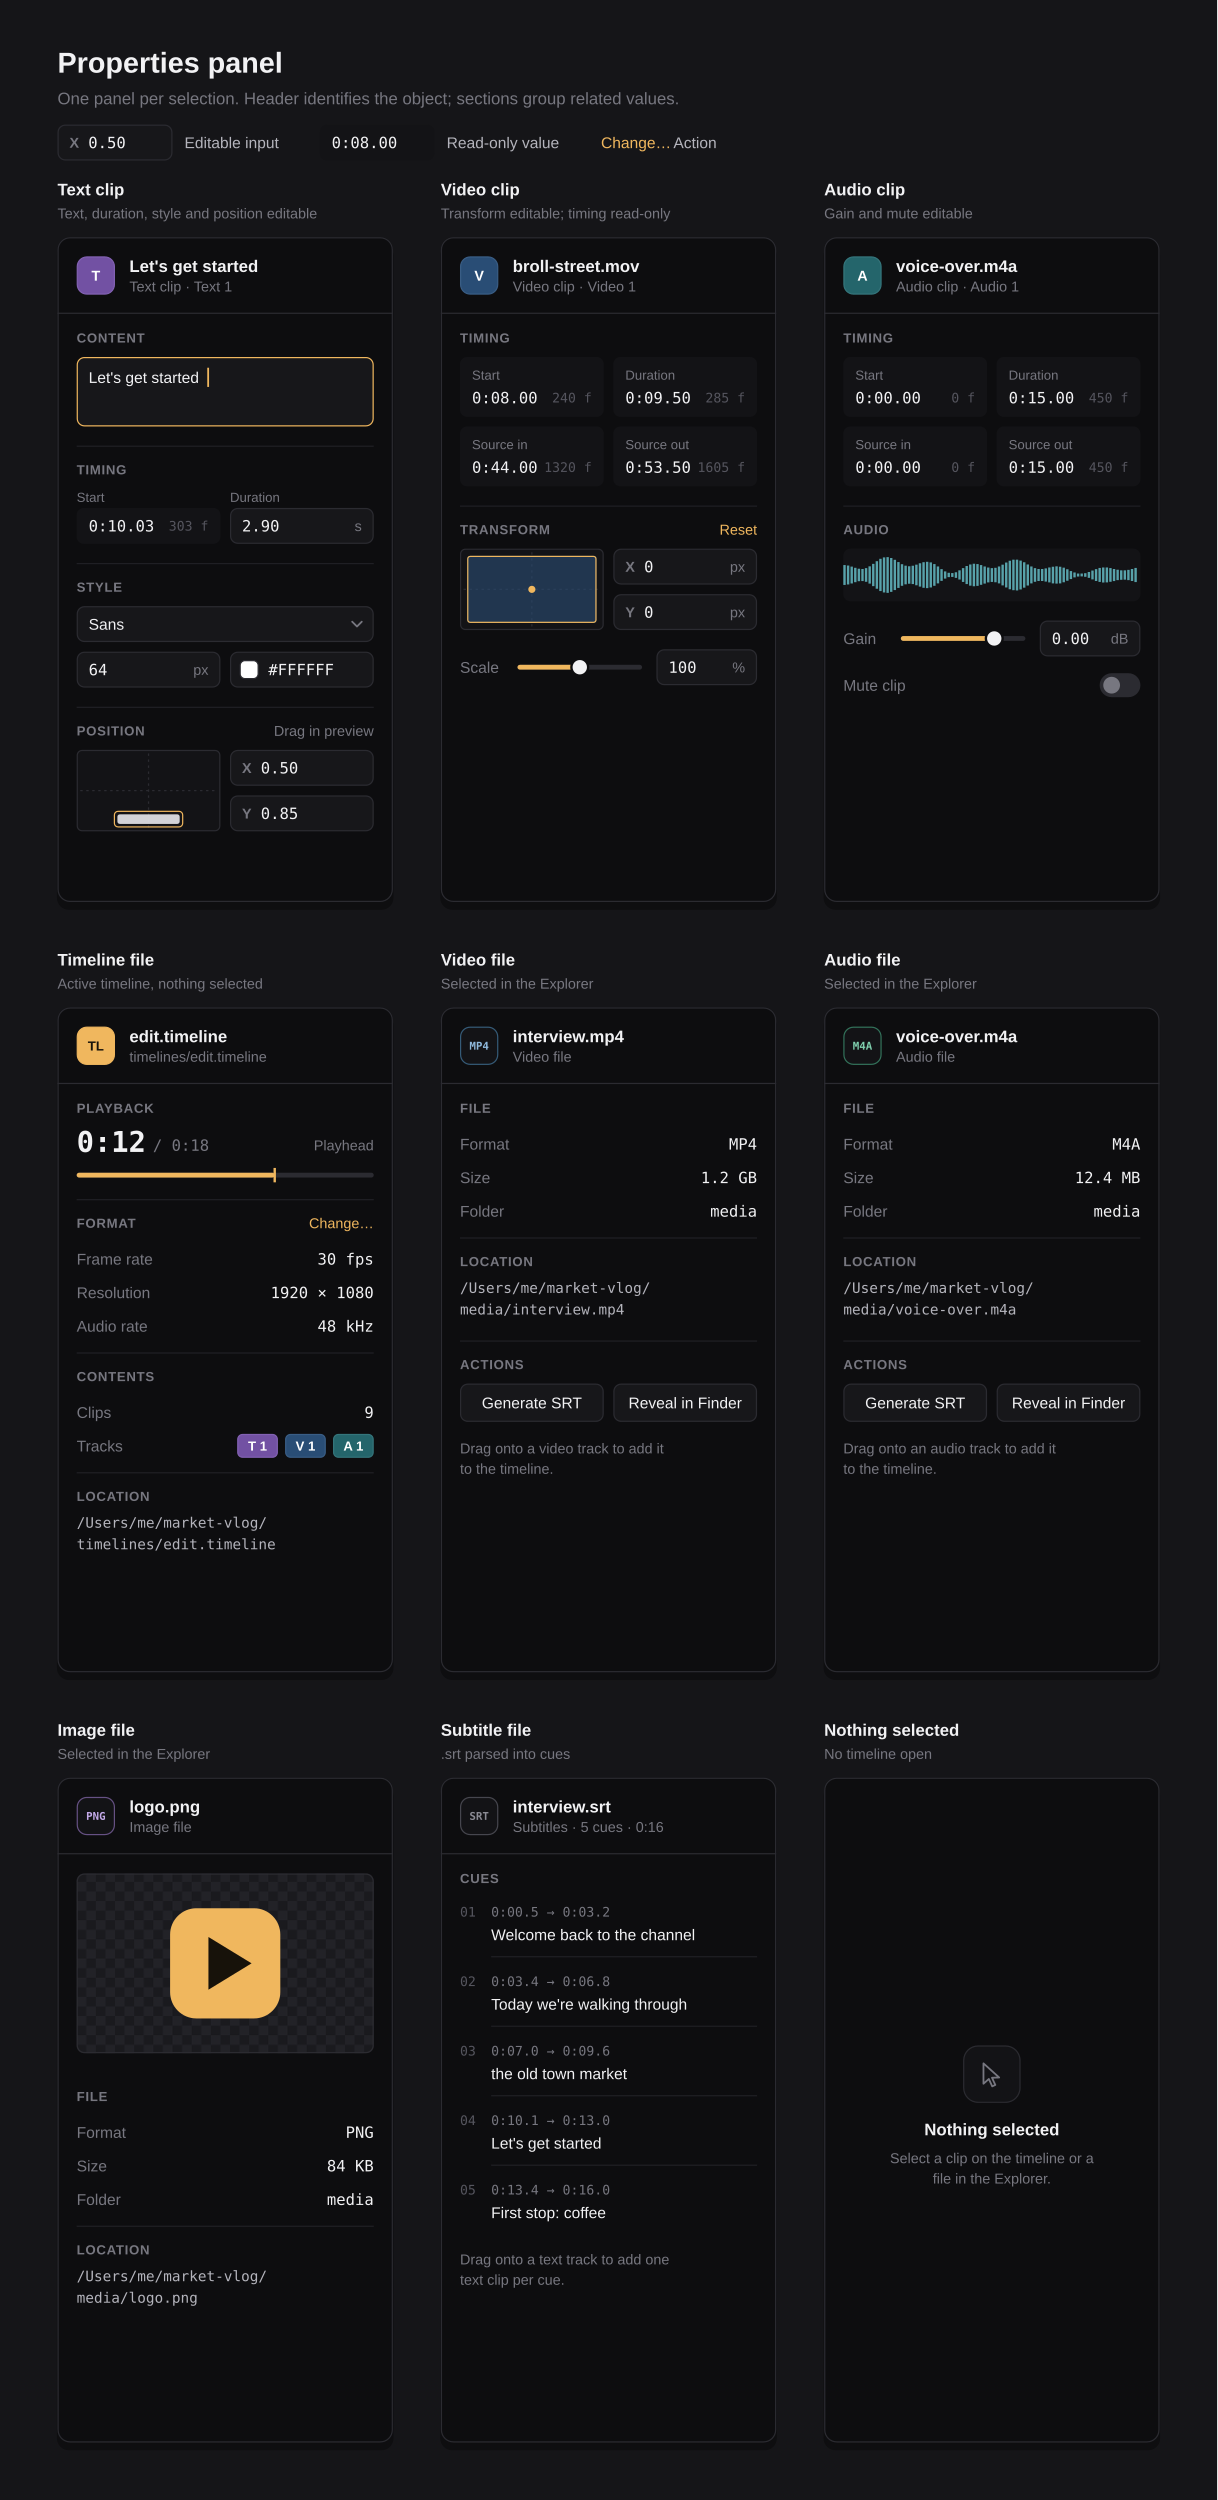
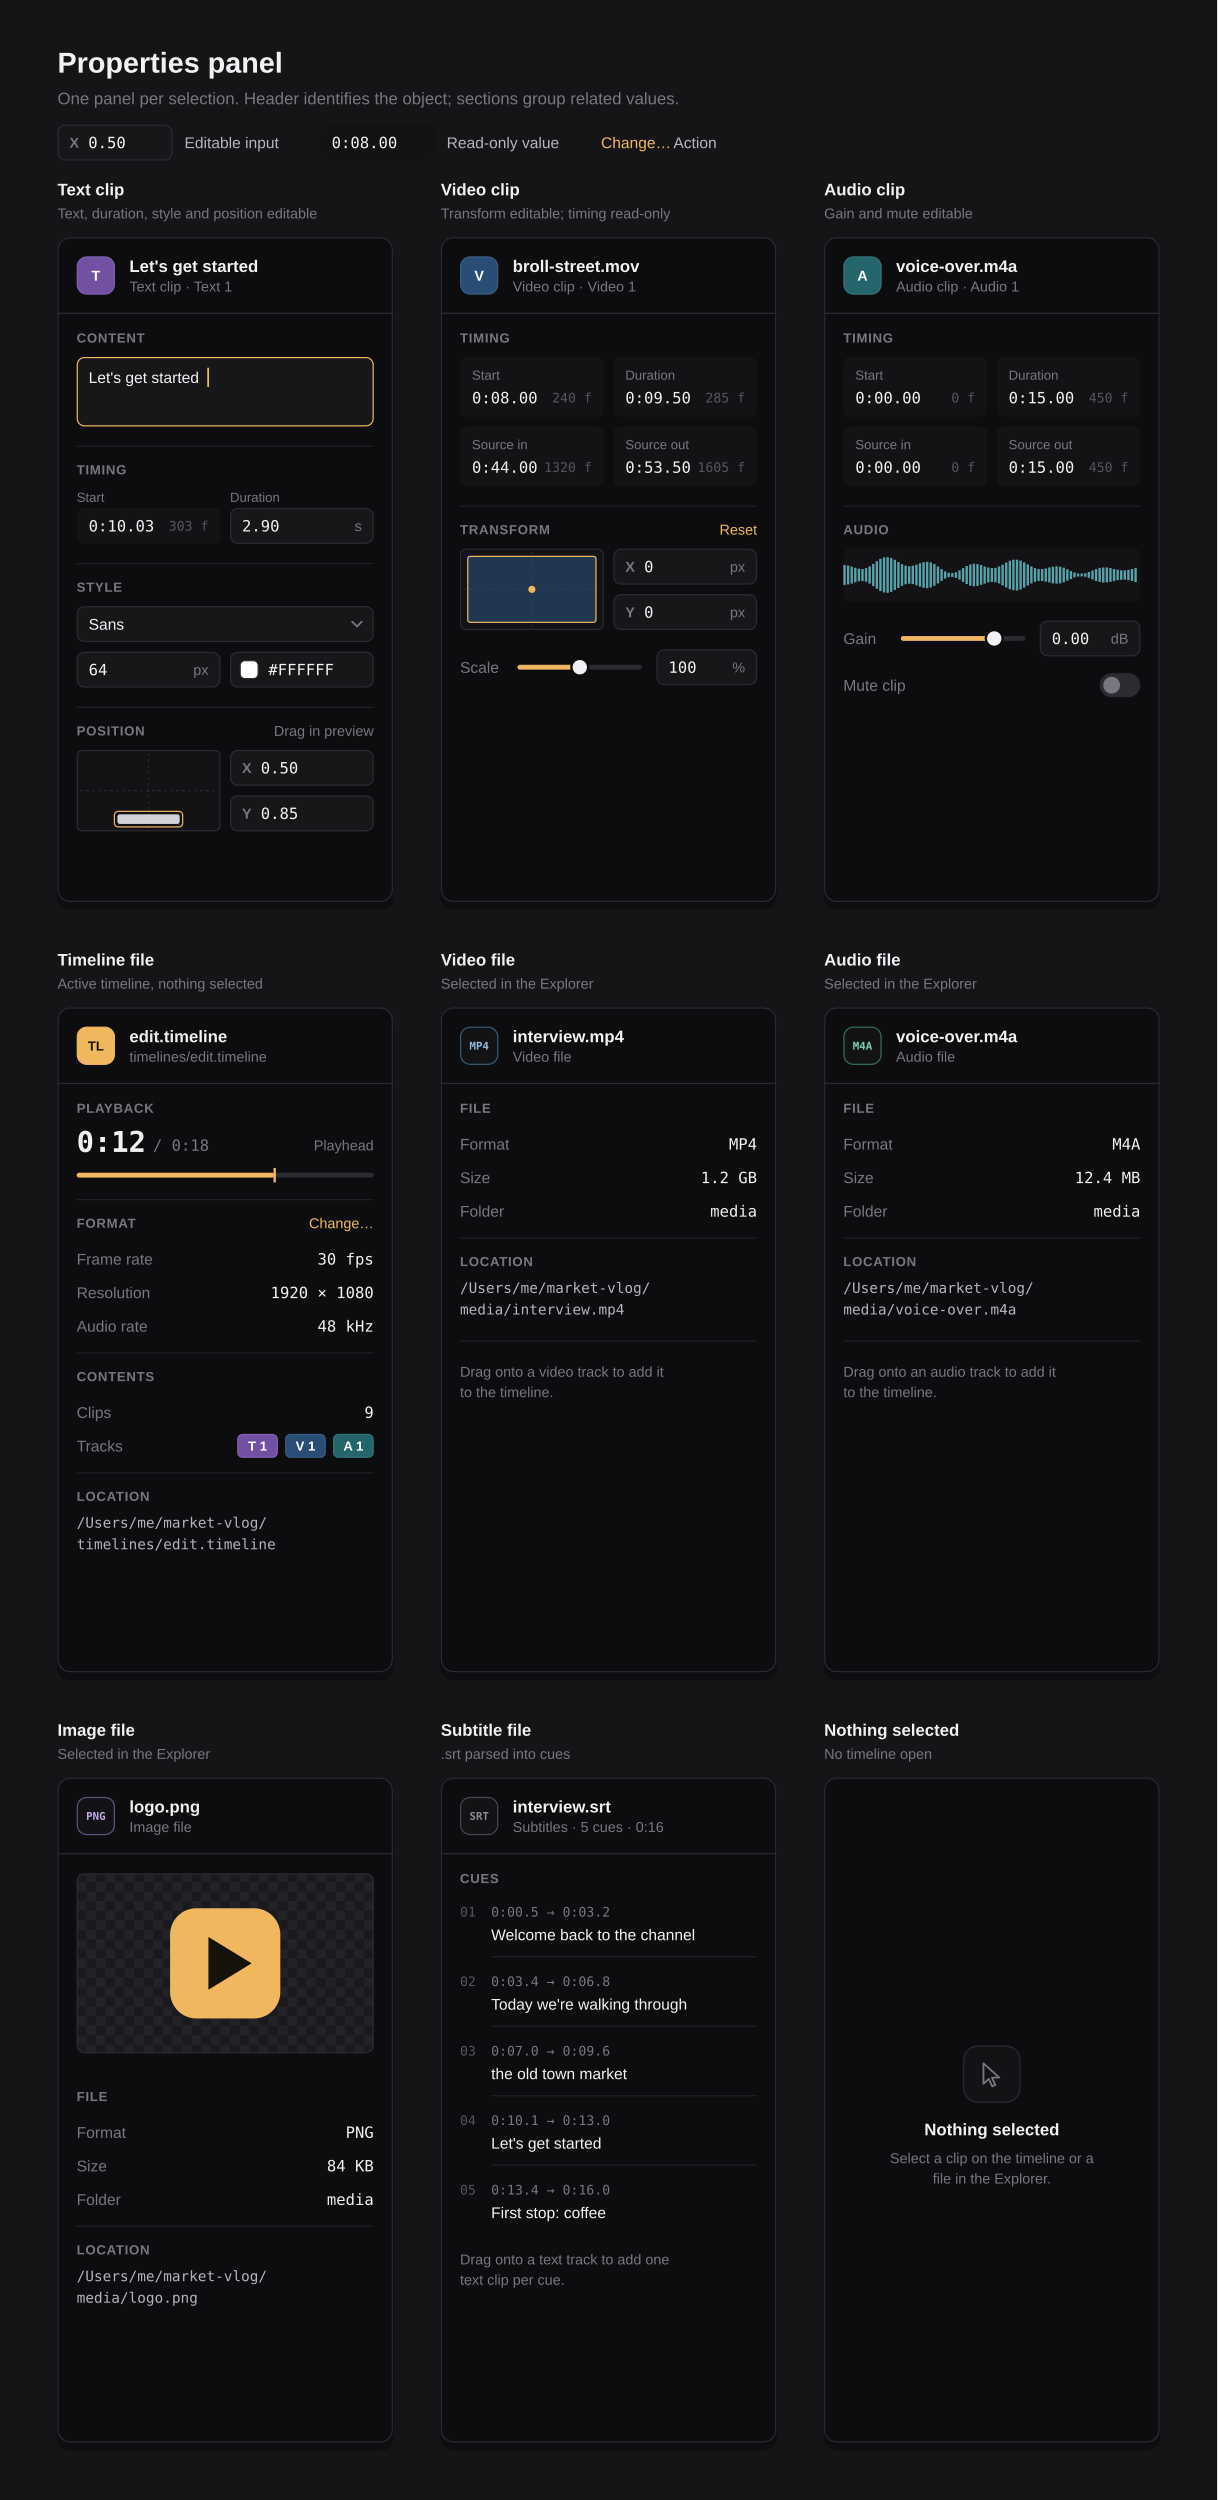
<svg xmlns="http://www.w3.org/2000/svg" width="1016" height="2087" viewBox="0 0 1016 2087">
  <style>.s{font-family:-apple-system,BlinkMacSystemFont,"SF Pro Text","Helvetica Neue",Arial,sans-serif}.m{font-family:"SF Mono",Menlo,Monaco,Consolas,monospace}</style>
  <defs>
    <pattern id="checker" width="16" height="16" patternUnits="userSpaceOnUse">
      <rect width="16" height="16" fill="#1a1a1e" />
      <rect width="8" height="8" fill="#222227" />
      <rect x="8" y="8" width="8" height="8" fill="#222227" />
    </pattern>
    <clipPath id="c1">
      <rect x="48" y="198" width="280" height="555" rx="10" />
    </clipPath>
    <clipPath id="c2">
      <rect x="48" y="198" width="280" height="555" rx="0" />
    </clipPath>
    <clipPath id="c3">
      <rect x="368" y="198" width="280" height="555" rx="10" />
    </clipPath>
    <clipPath id="c4">
      <rect x="368" y="198" width="280" height="555" rx="0" />
    </clipPath>
    <clipPath id="c5">
      <rect x="688" y="198" width="280" height="555" rx="10" />
    </clipPath>
    <clipPath id="c6">
      <rect x="688" y="198" width="280" height="555" rx="0" />
    </clipPath>
    <clipPath id="c7">
      <rect x="1008" y="198" width="280" height="555" rx="10" />
    </clipPath>
    <clipPath id="c8">
      <rect x="1008" y="198" width="280" height="555" rx="0" />
    </clipPath>
    <clipPath id="c9">
      <rect x="48" y="841" width="280" height="555" rx="10" />
    </clipPath>
    <clipPath id="c10">
      <rect x="48" y="841" width="280" height="555" rx="0" />
    </clipPath>
    <clipPath id="c11">
      <rect x="368" y="841" width="280" height="555" rx="10" />
    </clipPath>
    <clipPath id="c12">
      <rect x="368" y="841" width="280" height="555" rx="0" />
    </clipPath>
    <clipPath id="c13">
      <rect x="688" y="841" width="280" height="555" rx="10" />
    </clipPath>
    <clipPath id="c14">
      <rect x="688" y="841" width="280" height="555" rx="0" />
    </clipPath>
    <clipPath id="c15">
      <rect x="1008" y="841" width="280" height="555" rx="10" />
    </clipPath>
    <clipPath id="c16">
      <rect x="1008" y="841" width="280" height="555" rx="0" />
    </clipPath>
    <clipPath id="c17">
      <rect x="48" y="841" width="280" height="555" rx="10" />
    </clipPath>
    <clipPath id="c18">
      <rect x="48" y="841" width="280" height="555" rx="0" />
    </clipPath>
  </defs>
  <rect x="0" y="0" width="1016" height="2087" fill="#151518" />
  <text class="s" x="48" y="60.64" font-size="24" fill="#f2f2f4" font-weight="700">Properties panel</text>
  <text class="s" x="48" y="87.04" font-size="14" fill="#777780">One panel per selection. Header identifies the object; sections group related values.</text>
  <rect x="48.5" y="104.5" width="95" height="29" rx="6" fill="#17171a" stroke="#2b2b31" stroke-width="1" />
  <text class="s" x="58" y="123.32" font-size="12" fill="#777780" font-weight="600">X</text>
  <text class="m" x="73.68" y="123.68" font-size="13" fill="#f2f2f4">0.50</text>
  <text class="s" x="154" y="123.68" font-size="13" fill="#b4b4bc">Editable input</text>
  <rect x="266.86" y="104" width="96" height="30" rx="6" fill="#131316" />
  <text class="m" x="276.86" y="123.68" font-size="13" fill="#f2f2f4">0:08.00</text>
  <text class="s" x="372.86" y="123.68" font-size="13" fill="#b4b4bc">Read-only value</text>
  <text class="s" x="501.71" y="123.68" font-size="13" fill="#f0b75e">Change…</text>
  <text class="s" x="562.15" y="123.68" font-size="13" fill="#b4b4bc">Action</text>
  <g>
    <text class="s" x="48" y="163.04" font-size="14" fill="#f2f2f4" font-weight="600">Text clip</text>
    <text class="s" x="48" y="182.32" font-size="12" fill="#777780">Text, duration, style and position editable</text>
    <rect x="47.5" y="197.5" width="281" height="556" rx="10" fill="#000" opacity="0.35" transform="translate(0 6)" />
    <g clip-path="url(#c1)">
      <rect x="48" y="198" width="280" height="555" fill="#0d0d0f" />
      <g clip-path="url(#c2)">
        <rect x="64.5" y="214.5" width="31" height="31" rx="8" fill="#7251a3" stroke="#8261b3" stroke-width="1" />
        <text class="s" x="80" y="234.32" font-size="12" fill="#ffffff" font-weight="700" text-anchor="middle">T</text>
        <text class="s" x="108" y="227.04" font-size="14" fill="#f2f2f4" font-weight="600">Let's get started</text>
        <text class="s" x="108" y="243.32" font-size="12" fill="#777780">Text clip · Text 1</text>
        <rect x="48" y="261" width="280" height="1" fill="#2b2b31" />
        <text class="s" x="64" y="285.96" font-size="11" fill="#777780" font-weight="600" letter-spacing="0.6">CONTENT</text>
        <rect x="64.5" y="298.5" width="247" height="57" rx="6" fill="#17171a" stroke="#f0b75e" stroke-width="1" />
        <text class="s" x="74" y="319.68" font-size="13" fill="#f2f2f4">Let's get started</text>
        <rect x="173.02" y="307" width="1.5" height="16" fill="#f0b75e" />
        <rect x="64" y="372" width="248" height="1" fill="#1f1f24" />
        <text class="s" x="64" y="395.96" font-size="11" fill="#777780" font-weight="600" letter-spacing="0.6">TIMING</text>
        <text class="s" x="64" y="418.96" font-size="11" fill="#777780">Start</text>
        <text class="s" x="192" y="418.96" font-size="11" fill="#777780">Duration</text>
        <rect x="64" y="424" width="120" height="30" rx="6" fill="#131316" />
        <text class="m" x="74" y="443.68" font-size="13" fill="#f2f2f4">0:10.03</text>
        <text class="m" x="174" y="442.96" font-size="11" fill="#55555e" text-anchor="end">303 f</text>
        <rect x="192.5" y="424.5" width="119" height="29" rx="6" fill="#17171a" stroke="#2b2b31" stroke-width="1" />
        <text class="m" x="202" y="443.68" font-size="13" fill="#f2f2f4">2.90</text>
        <text class="s" x="302" y="443.32" font-size="12" fill="#777780" text-anchor="end">s</text>
        <rect x="64" y="470" width="248" height="1" fill="#1f1f24" />
        <text class="s" x="64" y="493.96" font-size="11" fill="#777780" font-weight="600" letter-spacing="0.6">STYLE</text>
        <rect x="64.5" y="506.5" width="247" height="29" rx="6" fill="#17171a" stroke="#2b2b31" stroke-width="1" />
        <text class="s" x="74" y="525.68" font-size="13" fill="#f2f2f4">Sans</text>
        <path d="M294 519.0 l4 4 l4 -4" fill="none" stroke="#777780" stroke-width="1.5" stroke-linecap="round" stroke-linejoin="round" />
        <rect x="64.5" y="544.5" width="119" height="29" rx="6" fill="#17171a" stroke="#2b2b31" stroke-width="1" />
        <text class="m" x="74" y="563.68" font-size="13" fill="#f2f2f4">64</text>
        <text class="s" x="174" y="563.32" font-size="12" fill="#777780" text-anchor="end">px</text>
        <rect x="192.5" y="544.5" width="119" height="29" rx="6" fill="#17171a" stroke="#2b2b31" stroke-width="1" />
        <rect x="200.5" y="551.5" width="15" height="15" rx="4" fill="#ffffff" stroke="#2b2b31" stroke-width="1" />
        <text class="m" x="224" y="563.68" font-size="13" fill="#f2f2f4">#FFFFFF</text>
        <rect x="64" y="590" width="248" height="1" fill="#1f1f24" />
        <text class="s" x="64" y="613.96" font-size="11" fill="#777780" font-weight="600" letter-spacing="0.6">POSITION</text>
        <text class="s" x="312" y="614.32" font-size="12" fill="#777780" text-anchor="end">Drag in preview</text>
        <rect x="64.5" y="626.5" width="119" height="67" rx="4" fill="#131316" stroke="#2b2b31" stroke-width="1" />
        <path d="M124.0 629 V691 M67 660.0 H181" stroke="#2b2b31" stroke-width="1" stroke-dasharray="2 3" />
        <rect x="98" y="679.8" width="52" height="8" rx="2" fill="#e8e8ec" opacity="0.9" />
        <rect x="95.5" y="677.3" width="57" height="13" rx="3" fill="none" stroke="#f0b75e" stroke-width="1" />
        <rect x="192.5" y="626.5" width="119" height="29" rx="6" fill="#17171a" stroke="#2b2b31" stroke-width="1" />
        <text class="s" x="202" y="645.32" font-size="12" fill="#777780" font-weight="600">X</text>
        <text class="m" x="217.68" y="645.68" font-size="13" fill="#f2f2f4">0.50</text>
        <rect x="192.5" y="664.5" width="119" height="29" rx="6" fill="#17171a" stroke="#2b2b31" stroke-width="1" />
        <text class="s" x="202" y="683.32" font-size="12" fill="#777780" font-weight="600">Y</text>
        <text class="m" x="217.68" y="683.68" font-size="13" fill="#f2f2f4">0.85</text>
      </g>
    </g>
    <rect x="48.5" y="198.5" width="279" height="554" rx="10" fill="none" stroke="#2b2b31" stroke-width="1" />
  </g>
  <g>
    <text class="s" x="368" y="163.04" font-size="14" fill="#f2f2f4" font-weight="600">Video clip</text>
    <text class="s" x="368" y="182.32" font-size="12" fill="#777780">Transform editable; timing read-only</text>
    <rect x="367.5" y="197.5" width="281" height="556" rx="10" fill="#000" opacity="0.35" transform="translate(0 6)" />
    <g clip-path="url(#c3)">
      <rect x="368" y="198" width="280" height="555" fill="#0d0d0f" />
      <g clip-path="url(#c4)">
        <rect x="384.5" y="214.5" width="31" height="31" rx="8" fill="#294d75" stroke="#395d85" stroke-width="1" />
        <text class="s" x="400" y="234.32" font-size="12" fill="#ffffff" font-weight="700" text-anchor="middle">V</text>
        <text class="s" x="428" y="227.04" font-size="14" fill="#f2f2f4" font-weight="600">broll-street.mov</text>
        <text class="s" x="428" y="243.32" font-size="12" fill="#777780">Video clip · Video 1</text>
        <rect x="368" y="261" width="280" height="1" fill="#2b2b31" />
        <text class="s" x="384" y="285.96" font-size="11" fill="#777780" font-weight="600" letter-spacing="0.6">TIMING</text>
        <rect x="384" y="298" width="120" height="50" rx="6" fill="#131316" />
        <text class="s" x="394" y="316.96" font-size="11" fill="#777780">Start</text>
        <text class="m" x="394" y="336.68" font-size="13" fill="#f2f2f4">0:08.00</text>
        <text class="m" x="494" y="335.96" font-size="11" fill="#55555e" text-anchor="end">240 f</text>
        <rect x="512" y="298" width="120" height="50" rx="6" fill="#131316" />
        <text class="s" x="522" y="316.96" font-size="11" fill="#777780">Duration</text>
        <text class="m" x="522" y="336.68" font-size="13" fill="#f2f2f4">0:09.50</text>
        <text class="m" x="622" y="335.96" font-size="11" fill="#55555e" text-anchor="end">285 f</text>
        <rect x="384" y="356" width="120" height="50" rx="6" fill="#131316" />
        <text class="s" x="394" y="374.96" font-size="11" fill="#777780">Source in</text>
        <text class="m" x="394" y="394.68" font-size="13" fill="#f2f2f4">0:44.00</text>
        <text class="m" x="494" y="393.96" font-size="11" fill="#55555e" text-anchor="end">1320 f</text>
        <rect x="512" y="356" width="120" height="50" rx="6" fill="#131316" />
        <text class="s" x="522" y="374.96" font-size="11" fill="#777780">Source out</text>
        <text class="m" x="522" y="394.68" font-size="13" fill="#f2f2f4">0:53.50</text>
        <text class="m" x="622" y="393.96" font-size="11" fill="#55555e" text-anchor="end">1605 f</text>
        <rect x="384" y="422" width="248" height="1" fill="#1f1f24" />
        <text class="s" x="384" y="445.96" font-size="11" fill="#777780" font-weight="600" letter-spacing="0.6">TRANSFORM</text>
        <text class="s" x="632" y="446.32" font-size="12" fill="#f0b75e" text-anchor="end">Reset</text>
        <rect x="384.5" y="458.5" width="119" height="67" rx="4" fill="#131316" stroke="#2b2b31" stroke-width="1" />
        <path d="M444.0 461 V523 M387 492.0 H501" stroke="#2b2b31" stroke-width="1" stroke-dasharray="2 3" />
        <rect x="390" y="464" width="108" height="56" rx="2" fill="#294d75" opacity="0.6" />
        <rect x="390.5" y="464.5" width="107" height="55" rx="2" fill="none" stroke="#f0b75e" stroke-width="1" />
        <circle cx="444.0" cy="492.0" r="3" fill="#f0b75e" />
        <rect x="512.5" y="458.5" width="119" height="29" rx="6" fill="#17171a" stroke="#2b2b31" stroke-width="1" />
        <text class="s" x="522" y="477.32" font-size="12" fill="#777780" font-weight="600">X</text>
        <text class="m" x="537.68" y="477.68" font-size="13" fill="#f2f2f4">0</text>
        <text class="s" x="622" y="477.32" font-size="12" fill="#777780" text-anchor="end">px</text>
        <rect x="512.5" y="496.5" width="119" height="29" rx="6" fill="#17171a" stroke="#2b2b31" stroke-width="1" />
        <text class="s" x="522" y="515.32" font-size="12" fill="#777780" font-weight="600">Y</text>
        <text class="m" x="537.68" y="515.68" font-size="13" fill="#f2f2f4">0</text>
        <text class="s" x="622" y="515.32" font-size="12" fill="#777780" text-anchor="end">px</text>
        <text class="s" x="384" y="561.68" font-size="13" fill="#777780">Scale</text>
        <rect x="432" y="555" width="104" height="4" rx="2" fill="#2b2b31" />
        <rect x="483.5" y="552" width="1" height="10" fill="#55555e" />
        <rect x="432" y="555" width="52" height="4" rx="2" fill="#f0b75e" />
        <circle cx="484" cy="557" r="7" fill="#f2f2f4" stroke="#0d0d0f" stroke-width="2" />
        <rect x="548.5" y="542.5" width="83" height="29" rx="6" fill="#17171a" stroke="#2b2b31" stroke-width="1" />
        <text class="m" x="558" y="561.68" font-size="13" fill="#f2f2f4">100</text>
        <text class="s" x="622" y="561.32" font-size="12" fill="#777780" text-anchor="end">%</text>
      </g>
    </g>
    <rect x="368.5" y="198.5" width="279" height="554" rx="10" fill="none" stroke="#2b2b31" stroke-width="1" />
  </g>
  <g>
    <text class="s" x="688" y="163.04" font-size="14" fill="#f2f2f4" font-weight="600">Audio clip</text>
    <text class="s" x="688" y="182.32" font-size="12" fill="#777780">Gain and mute editable</text>
    <rect x="687.5" y="197.5" width="281" height="556" rx="10" fill="#000" opacity="0.35" transform="translate(0 6)" />
    <g clip-path="url(#c5)">
      <rect x="688" y="198" width="280" height="555" fill="#0d0d0f" />
      <g clip-path="url(#c6)">
        <rect x="704.5" y="214.5" width="31" height="31" rx="8" fill="#24656b" stroke="#34757b" stroke-width="1" />
        <text class="s" x="720" y="234.32" font-size="12" fill="#ffffff" font-weight="700" text-anchor="middle">A</text>
        <text class="s" x="748" y="227.04" font-size="14" fill="#f2f2f4" font-weight="600">voice-over.m4a</text>
        <text class="s" x="748" y="243.32" font-size="12" fill="#777780">Audio clip · Audio 1</text>
        <rect x="688" y="261" width="280" height="1" fill="#2b2b31" />
        <text class="s" x="704" y="285.96" font-size="11" fill="#777780" font-weight="600" letter-spacing="0.6">TIMING</text>
        <rect x="704" y="298" width="120" height="50" rx="6" fill="#131316" />
        <text class="s" x="714" y="316.96" font-size="11" fill="#777780">Start</text>
        <text class="m" x="714" y="336.68" font-size="13" fill="#f2f2f4">0:00.00</text>
        <text class="m" x="814" y="335.96" font-size="11" fill="#55555e" text-anchor="end">0 f</text>
        <rect x="832" y="298" width="120" height="50" rx="6" fill="#131316" />
        <text class="s" x="842" y="316.96" font-size="11" fill="#777780">Duration</text>
        <text class="m" x="842" y="336.68" font-size="13" fill="#f2f2f4">0:15.00</text>
        <text class="m" x="942" y="335.96" font-size="11" fill="#55555e" text-anchor="end">450 f</text>
        <rect x="704" y="356" width="120" height="50" rx="6" fill="#131316" />
        <text class="s" x="714" y="374.96" font-size="11" fill="#777780">Source in</text>
        <text class="m" x="714" y="394.68" font-size="13" fill="#f2f2f4">0:00.00</text>
        <text class="m" x="814" y="393.96" font-size="11" fill="#55555e" text-anchor="end">0 f</text>
        <rect x="832" y="356" width="120" height="50" rx="6" fill="#131316" />
        <text class="s" x="842" y="374.96" font-size="11" fill="#777780">Source out</text>
        <text class="m" x="842" y="394.68" font-size="13" fill="#f2f2f4">0:15.00</text>
        <text class="m" x="942" y="393.96" font-size="11" fill="#55555e" text-anchor="end">450 f</text>
        <rect x="704" y="422" width="248" height="1" fill="#1f1f24" />
        <text class="s" x="704" y="445.96" font-size="11" fill="#777780" font-weight="600" letter-spacing="0.6">AUDIO</text>
        <rect x="704" y="458" width="248" height="44" rx="6" fill="#131316" />
        <path d="M704.0 471.7v16.6h2v-16.6zM707.0 472.1v15.8h2v-15.8zM710.0 473.0v14.1h2v-14.1zM713.0 474.0v12.0h2v-12.0zM716.0 474.8v10.4h2v-10.4zM719.0 475.0v10.1h2v-10.1zM722.0 474.3v11.4h2v-11.4zM725.0 472.8v14.4h2v-14.4zM728.0 470.7v18.6h2v-18.6zM731.0 468.5v23.0h2v-23.0zM734.0 466.5v26.9h2v-26.9zM737.0 465.3v29.3h2v-29.3zM740.0 465.1v29.8h2v-29.8zM743.0 465.8v28.3h2v-28.3zM746.0 467.3v25.3h2v-25.3zM749.0 469.2v21.6h2v-21.6zM752.0 471.0v18.0h2v-18.0zM755.0 472.2v15.6h2v-15.6zM758.0 472.7v14.6h2v-14.6zM761.0 472.3v15.3h2v-15.3zM764.0 471.4v17.2h2v-17.2zM767.0 470.2v19.5h2v-19.5zM770.0 469.3v21.4h2v-21.4zM773.0 469.0v22.0h2v-22.0zM776.0 469.5v20.9h2v-20.9zM779.0 470.9v18.1h2v-18.1zM782.0 472.9v14.1h2v-14.1zM785.0 475.1v9.8h2v-9.8zM788.0 477.0v6.0h2v-6.0zM791.0 478.2v3.6h2v-3.6zM794.0 478.4v3.2h2v-3.2zM797.0 477.7v4.7h2v-4.7zM800.0 476.1v7.7h2v-7.7zM803.0 474.3v11.5h2v-11.5zM806.0 472.5v15.1h2v-15.1zM809.0 471.2v17.7h2v-17.7zM812.0 470.6v18.8h2v-18.8zM815.0 470.9v18.2h2v-18.2zM818.0 471.7v16.5h2v-16.5zM821.0 472.9v14.3h2v-14.3zM824.0 473.8v12.4h2v-12.4zM827.0 474.3v11.5h2v-11.5zM830.0 474.0v12.1h2v-12.1zM833.0 472.9v14.1h2v-14.1zM836.0 471.4v17.3h2v-17.3zM839.0 469.6v20.8h2v-20.8zM842.0 468.1v23.8h2v-23.8zM845.0 467.2v25.5h2v-25.5zM848.0 467.2v25.7h2v-25.7zM851.0 468.0v24.1h2v-24.1zM854.0 469.4v21.2h2v-21.2zM857.0 471.2v17.6h2v-17.6zM860.0 472.9v14.1h2v-14.1zM863.0 474.3v11.4h2v-11.4zM866.0 475.0v10.0h2v-10.0zM869.0 475.0v10.0h2v-10.0zM872.0 474.5v11.0h2v-11.0zM875.0 473.7v12.5h2v-12.5zM878.0 473.1v13.9h2v-13.9zM881.0 472.8v14.4h2v-14.4zM884.0 473.1v13.9h2v-13.9zM887.0 473.9v12.2h2v-12.2zM890.0 475.2v9.6h2v-9.6zM893.0 476.7v6.7h2v-6.7zM896.0 477.9v4.1h2v-4.1zM899.0 478.8v2.5h2v-2.5zM902.0 478.8v2.4h2v-2.4zM905.0 478.5v3.0h2v-3.0zM908.0 477.5v4.9h2v-4.9zM911.0 476.3v7.4h2v-7.4zM914.0 475.1v9.9h2v-9.9zM917.0 474.1v11.7h2v-11.7zM920.0 473.7v12.6h2v-12.6zM923.0 473.7v12.5h2v-12.5zM926.0 474.2v11.5h2v-11.5zM929.0 475.0v10.1h2v-10.1zM932.0 475.6v8.7h2v-8.7zM935.0 476.1v7.9h2v-7.9zM938.0 476.1v7.8h2v-7.8zM941.0 475.7v8.6h2v-8.6zM944.0 475.0v10.0h2v-10.0zM947.0 474.1v11.8h2v-11.8z" fill="#69c5cf" fill-opacity="0.8" />
        <text class="s" x="704" y="537.68" font-size="13" fill="#777780">Gain</text>
        <rect x="752" y="531" width="104" height="4" rx="2" fill="#2b2b31" />
        <rect x="829.5" y="528" width="1" height="10" fill="#55555e" />
        <rect x="752" y="531" width="78" height="4" rx="2" fill="#f0b75e" />
        <circle cx="830" cy="533" r="7" fill="#f2f2f4" stroke="#0d0d0f" stroke-width="2" />
        <rect x="868.5" y="518.5" width="83" height="29" rx="6" fill="#17171a" stroke="#2b2b31" stroke-width="1" />
        <text class="m" x="878" y="537.68" font-size="13" fill="#f2f2f4">0.00</text>
        <text class="s" x="942" y="537.32" font-size="12" fill="#777780" text-anchor="end">dB</text>
        <text class="s" x="704" y="576.68" font-size="13" fill="#777780">Mute clip</text>
        <rect x="918" y="562" width="34" height="20" rx="10" fill="#2b2b31" />
        <circle cx="928" cy="572" r="7" fill="#777780" />
      </g>
    </g>
    <rect x="688.5" y="198.5" width="279" height="554" rx="10" fill="none" stroke="#2b2b31" stroke-width="1" />
  </g>
  <g transform="translate(-960 643)">
    <text class="s" x="1008" y="163.04" font-size="14" fill="#f2f2f4" font-weight="600">Timeline file</text>
    <text class="s" x="1008" y="182.32" font-size="12" fill="#777780">Active timeline, nothing selected</text>
    <rect x="1007.5" y="197.5" width="281" height="556" rx="10" fill="#000" opacity="0.35" transform="translate(0 6)" />
    <g clip-path="url(#c7)">
      <rect x="1008" y="198" width="280" height="555" fill="#0d0d0f" />
      <g clip-path="url(#c8)">
        <rect x="1024.5" y="214.5" width="31" height="31" rx="8" fill="#f0b75e" stroke="#f0b75e" stroke-width="1" />
        <text class="s" x="1040" y="233.96" font-size="11" fill="#17120a" font-weight="700" text-anchor="middle">TL</text>
        <text class="s" x="1068" y="227.04" font-size="14" fill="#f2f2f4" font-weight="600">edit.timeline</text>
        <text class="s" x="1068" y="243.32" font-size="12" fill="#777780">timelines/edit.timeline</text>
        <rect x="1008" y="261" width="280" height="1" fill="#2b2b31" />
        <text class="s" x="1024" y="285.96" font-size="11" fill="#777780" font-weight="600" letter-spacing="0.6">PLAYBACK</text>
        <text class="m" x="1024" y="318.64" font-size="24" fill="#f2f2f4" font-weight="600">0:12</text>
        <text class="m" x="1087.6" y="317.68" font-size="13" fill="#777780">/ 0:18</text>
        <text class="s" x="1272" y="317.32" font-size="12" fill="#777780" text-anchor="end">Playhead</text>
        <rect x="1024" y="336" width="248" height="4" rx="2" fill="#2b2b31" />
        <rect x="1024" y="336" width="165.333" height="4" rx="2" fill="#f0b75e" />
        <rect x="1188.33" y="332" width="2" height="12" fill="#f0b75e" />
        <rect x="1024" y="358" width="248" height="1" fill="#1f1f24" />
        <text class="s" x="1024" y="381.96" font-size="11" fill="#777780" font-weight="600" letter-spacing="0.6">FORMAT</text>
        <text class="s" x="1272" y="382.32" font-size="12" fill="#f0b75e" text-anchor="end">Change…</text>
        <text class="s" x="1024" y="412.68" font-size="13" fill="#777780">Frame rate</text>
        <text class="m" x="1272" y="412.68" font-size="13" fill="#f2f2f4" text-anchor="end">30 fps</text>
        <text class="s" x="1024" y="440.68" font-size="13" fill="#777780">Resolution</text>
        <text class="m" x="1272" y="440.68" font-size="13" fill="#f2f2f4" text-anchor="end">1920 × 1080</text>
        <text class="s" x="1024" y="468.68" font-size="13" fill="#777780">Audio rate</text>
        <text class="m" x="1272" y="468.68" font-size="13" fill="#f2f2f4" text-anchor="end">48 kHz</text>
        <rect x="1024" y="486" width="248" height="1" fill="#1f1f24" />
        <text class="s" x="1024" y="509.96" font-size="11" fill="#777780" font-weight="600" letter-spacing="0.6">CONTENTS</text>
        <text class="s" x="1024" y="540.68" font-size="13" fill="#777780">Clips</text>
        <text class="m" x="1272" y="540.68" font-size="13" fill="#f2f2f4" text-anchor="end">9</text>
        <text class="s" x="1024" y="568.68" font-size="13" fill="#777780">Tracks</text>
        <rect x="1238.5" y="554.5" width="33" height="19" rx="4" fill="#24656b" stroke="#34757b" stroke-width="1" />
        <text class="s" x="1255" y="567.96" font-size="11" fill="#ffffff" font-weight="600" text-anchor="middle">A 1</text>
        <rect x="1198.5" y="554.5" width="33" height="19" rx="4" fill="#294d75" stroke="#395d85" stroke-width="1" />
        <text class="s" x="1215" y="567.96" font-size="11" fill="#ffffff" font-weight="600" text-anchor="middle">V 1</text>
        <rect x="1158.5" y="554.5" width="33" height="19" rx="4" fill="#7251a3" stroke="#8261b3" stroke-width="1" />
        <text class="s" x="1175" y="567.96" font-size="11" fill="#ffffff" font-weight="600" text-anchor="middle">T 1</text>
        <rect x="1024" y="586" width="248" height="1" fill="#1f1f24" />
        <text class="s" x="1024" y="609.96" font-size="11" fill="#777780" font-weight="600" letter-spacing="0.6">LOCATION</text>
        <text class="m" x="1024" y="632.32" font-size="12" fill="#b4b4bc">/Users/me/market-vlog/</text>
        <text class="m" x="1024" y="650.32" font-size="12" fill="#b4b4bc">timelines/edit.timeline</text>
      </g>
    </g>
    <rect x="1008.5" y="198.5" width="279" height="554" rx="10" fill="none" stroke="#2b2b31" stroke-width="1" />
  </g>
  <g transform="translate(320 0)">
    <text class="s" x="48" y="806.04" font-size="14" fill="#f2f2f4" font-weight="600">Video file</text>
    <text class="s" x="48" y="825.32" font-size="12" fill="#777780">Selected in the Explorer</text>
    <rect x="47.5" y="840.5" width="281" height="556" rx="10" fill="#000" opacity="0.35" transform="translate(0 6)" />
    <g clip-path="url(#c9)">
      <rect x="48" y="841" width="280" height="555" fill="#0d0d0f" />
      <g clip-path="url(#c10)">
        <rect x="64.5" y="857.5" width="31" height="31" rx="8" fill="#131316" stroke="#355b78" stroke-width="1" />
        <text class="m" x="80" y="876.24" font-size="9" fill="#8fb9dd" font-weight="600" text-anchor="middle">MP4</text>
        <text class="s" x="108" y="870.04" font-size="14" fill="#f2f2f4" font-weight="600">interview.mp4</text>
        <text class="s" x="108" y="886.32" font-size="12" fill="#777780">Video file</text>
        <rect x="48" y="904" width="280" height="1" fill="#2b2b31" />
        <text class="s" x="64" y="928.96" font-size="11" fill="#777780" font-weight="600" letter-spacing="0.6">FILE</text>
        <text class="s" x="64" y="959.68" font-size="13" fill="#777780">Format</text>
        <text class="m" x="312" y="959.68" font-size="13" fill="#f2f2f4" text-anchor="end">MP4</text>
        <text class="s" x="64" y="987.68" font-size="13" fill="#777780">Size</text>
        <text class="m" x="312" y="987.68" font-size="13" fill="#f2f2f4" text-anchor="end">1.2 GB</text>
        <text class="s" x="64" y="1015.68" font-size="13" fill="#777780">Folder</text>
        <text class="m" x="312" y="1015.68" font-size="13" fill="#f2f2f4" text-anchor="end">media</text>
        <rect x="64" y="1033" width="248" height="1" fill="#1f1f24" />
        <text class="s" x="64" y="1056.96" font-size="11" fill="#777780" font-weight="600" letter-spacing="0.6">LOCATION</text>
        <text class="m" x="64" y="1079.32" font-size="12" fill="#b4b4bc">/Users/me/market-vlog/</text>
        <text class="m" x="64" y="1097.32" font-size="12" fill="#b4b4bc">media/interview.mp4</text>
        <rect x="64" y="1119" width="248" height="1" fill="#1f1f24" />
-         <text class="s" x="64" y="1142.96" font-size="11" fill="#777780" font-weight="600" letter-spacing="0.6">ACTIONS</text>
-         <rect x="64.5" y="1155.5" width="119" height="31" rx="6" fill="#17171a" stroke="#2b2b31" stroke-width="1" />
-         <text class="s" x="124" y="1175.68" font-size="13" fill="#f2f2f4" text-anchor="middle">Generate SRT</text>
-         <rect x="192.5" y="1155.5" width="119" height="31" rx="6" fill="#17171a" stroke="#2b2b31" stroke-width="1" />
-         <text class="s" x="252" y="1175.68" font-size="13" fill="#f2f2f4" text-anchor="middle">Reveal in Finder</text>
-         <text class="s" x="64" y="1213.32" font-size="12" fill="#777780">Drag onto a video track to add it</text>
-         <text class="s" x="64" y="1230.32" font-size="12" fill="#777780">to the timeline.</text>
+         <text class="s" x="64" y="1149.32" font-size="12" fill="#777780">Drag onto a video track to add it</text>
+         <text class="s" x="64" y="1166.32" font-size="12" fill="#777780">to the timeline.</text>
      </g>
    </g>
    <rect x="48.5" y="841.5" width="279" height="554" rx="10" fill="none" stroke="#2b2b31" stroke-width="1" />
  </g>
  <g transform="translate(640 0)">
    <text class="s" x="48" y="806.04" font-size="14" fill="#f2f2f4" font-weight="600">Audio file</text>
    <text class="s" x="48" y="825.32" font-size="12" fill="#777780">Selected in the Explorer</text>
    <rect x="47.5" y="840.5" width="281" height="556" rx="10" fill="#000" opacity="0.35" transform="translate(0 6)" />
    <g clip-path="url(#c17)">
      <rect x="48" y="841" width="280" height="555" fill="#0d0d0f" />
      <g clip-path="url(#c18)">
        <rect x="64.5" y="857.5" width="31" height="31" rx="8" fill="#131316" stroke="#32725a" stroke-width="1" />
        <text class="m" x="80" y="876.24" font-size="9" fill="#7fd0ae" font-weight="600" text-anchor="middle">M4A</text>
        <text class="s" x="108" y="870.04" font-size="14" fill="#f2f2f4" font-weight="600">voice-over.m4a</text>
        <text class="s" x="108" y="886.32" font-size="12" fill="#777780">Audio file</text>
        <rect x="48" y="904" width="280" height="1" fill="#2b2b31" />
        <text class="s" x="64" y="928.96" font-size="11" fill="#777780" font-weight="600" letter-spacing="0.6">FILE</text>
        <text class="s" x="64" y="959.68" font-size="13" fill="#777780">Format</text>
        <text class="m" x="312" y="959.68" font-size="13" fill="#f2f2f4" text-anchor="end">M4A</text>
        <text class="s" x="64" y="987.68" font-size="13" fill="#777780">Size</text>
        <text class="m" x="312" y="987.68" font-size="13" fill="#f2f2f4" text-anchor="end">12.4 MB</text>
        <text class="s" x="64" y="1015.68" font-size="13" fill="#777780">Folder</text>
        <text class="m" x="312" y="1015.68" font-size="13" fill="#f2f2f4" text-anchor="end">media</text>
        <rect x="64" y="1033" width="248" height="1" fill="#1f1f24" />
        <text class="s" x="64" y="1056.96" font-size="11" fill="#777780" font-weight="600" letter-spacing="0.6">LOCATION</text>
        <text class="m" x="64" y="1079.32" font-size="12" fill="#b4b4bc">/Users/me/market-vlog/</text>
        <text class="m" x="64" y="1097.32" font-size="12" fill="#b4b4bc">media/voice-over.m4a</text>
        <rect x="64" y="1119" width="248" height="1" fill="#1f1f24" />
-         <text class="s" x="64" y="1142.96" font-size="11" fill="#777780" font-weight="600" letter-spacing="0.6">ACTIONS</text>
-         <rect x="64.5" y="1155.5" width="119" height="31" rx="6" fill="#17171a" stroke="#2b2b31" stroke-width="1" />
-         <text class="s" x="124" y="1175.68" font-size="13" fill="#f2f2f4" text-anchor="middle">Generate SRT</text>
-         <rect x="192.5" y="1155.5" width="119" height="31" rx="6" fill="#17171a" stroke="#2b2b31" stroke-width="1" />
-         <text class="s" x="252" y="1175.68" font-size="13" fill="#f2f2f4" text-anchor="middle">Reveal in Finder</text>
-         <text class="s" x="64" y="1213.32" font-size="12" fill="#777780">Drag onto an audio track to add it</text>
-         <text class="s" x="64" y="1230.32" font-size="12" fill="#777780">to the timeline.</text>
+         <text class="s" x="64" y="1149.32" font-size="12" fill="#777780">Drag onto an audio track to add it</text>
+         <text class="s" x="64" y="1166.32" font-size="12" fill="#777780">to the timeline.</text>
      </g>
    </g>
    <rect x="48.5" y="841.5" width="279" height="554" rx="10" fill="none" stroke="#2b2b31" stroke-width="1" />
  </g>
  <g transform="translate(-320 643)">
    <text class="s" x="368" y="806.04" font-size="14" fill="#f2f2f4" font-weight="600">Image file</text>
    <text class="s" x="368" y="825.32" font-size="12" fill="#777780">Selected in the Explorer</text>
    <rect x="367.5" y="840.5" width="281" height="556" rx="10" fill="#000" opacity="0.35" transform="translate(0 6)" />
    <g clip-path="url(#c11)">
      <rect x="368" y="841" width="280" height="555" fill="#0d0d0f" />
      <g clip-path="url(#c12)">
        <rect x="384.5" y="857.5" width="31" height="31" rx="8" fill="#131316" stroke="#665184" stroke-width="1" />
        <text class="m" x="400" y="876.24" font-size="9" fill="#c3a9e8" font-weight="600" text-anchor="middle">PNG</text>
        <text class="s" x="428" y="870.04" font-size="14" fill="#f2f2f4" font-weight="600">logo.png</text>
        <text class="s" x="428" y="886.32" font-size="12" fill="#777780">Image file</text>
        <rect x="368" y="904" width="280" height="1" fill="#2b2b31" />
        <rect x="384" y="921" width="248" height="150" rx="6" fill="url(#checker)" />
        <rect x="384.5" y="921.5" width="247" height="149" rx="6" fill="none" stroke="#2b2b31" stroke-width="1" />
        <rect x="462.0" y="950.0" width="92" height="92" rx="22" fill="#f0b75e" />
        <path d="M494.0 974.0 L530.0 996.0 L494.0 1018.0Z" fill="#17120a" />
        <text class="s" x="384" y="1110.96" font-size="11" fill="#777780" font-weight="600" letter-spacing="0.6">FILE</text>
        <text class="s" x="384" y="1141.68" font-size="13" fill="#777780">Format</text>
        <text class="m" x="632" y="1141.68" font-size="13" fill="#f2f2f4" text-anchor="end">PNG</text>
        <text class="s" x="384" y="1169.68" font-size="13" fill="#777780">Size</text>
        <text class="m" x="632" y="1169.68" font-size="13" fill="#f2f2f4" text-anchor="end">84 KB</text>
        <text class="s" x="384" y="1197.68" font-size="13" fill="#777780">Folder</text>
        <text class="m" x="632" y="1197.68" font-size="13" fill="#f2f2f4" text-anchor="end">media</text>
        <rect x="384" y="1215" width="248" height="1" fill="#1f1f24" />
        <text class="s" x="384" y="1238.96" font-size="11" fill="#777780" font-weight="600" letter-spacing="0.6">LOCATION</text>
        <text class="m" x="384" y="1261.32" font-size="12" fill="#b4b4bc">/Users/me/market-vlog/</text>
        <text class="m" x="384" y="1279.32" font-size="12" fill="#b4b4bc">media/logo.png</text>
      </g>
    </g>
    <rect x="368.5" y="841.5" width="279" height="554" rx="10" fill="none" stroke="#2b2b31" stroke-width="1" />
  </g>
  <g transform="translate(-320 643)">
    <text class="s" x="688" y="806.04" font-size="14" fill="#f2f2f4" font-weight="600">Subtitle file</text>
    <text class="s" x="688" y="825.32" font-size="12" fill="#777780">.srt parsed into cues</text>
    <rect x="687.5" y="840.5" width="281" height="556" rx="10" fill="#000" opacity="0.35" transform="translate(0 6)" />
    <g clip-path="url(#c13)">
      <rect x="688" y="841" width="280" height="555" fill="#0d0d0f" />
      <g clip-path="url(#c14)">
        <rect x="704.5" y="857.5" width="31" height="31" rx="8" fill="#131316" stroke="#46464e" stroke-width="1" />
        <text class="m" x="720" y="876.24" font-size="9" fill="#8b8b94" font-weight="600" text-anchor="middle">SRT</text>
        <text class="s" x="748" y="870.04" font-size="14" fill="#f2f2f4" font-weight="600">interview.srt</text>
        <text class="s" x="748" y="886.32" font-size="12" fill="#777780">Subtitles · 5 cues · 0:16</text>
        <rect x="688" y="904" width="280" height="1" fill="#2b2b31" />
        <text class="s" x="704" y="928.96" font-size="11" fill="#777780" font-weight="600" letter-spacing="0.6">CUES</text>
        <text class="m" x="704" y="956.96" font-size="11" fill="#55555e">01</text>
        <text class="m" x="730" y="956.96" font-size="11" fill="#777780">0:00.5 → 0:03.2</text>
        <text class="s" x="730" y="976.68" font-size="13" fill="#f2f2f4">Welcome back to the channel</text>
        <rect x="730" y="990" width="222" height="1" fill="#1f1f24" />
        <text class="m" x="704" y="1014.96" font-size="11" fill="#55555e">02</text>
        <text class="m" x="730" y="1014.96" font-size="11" fill="#777780">0:03.4 → 0:06.8</text>
        <text class="s" x="730" y="1034.68" font-size="13" fill="#f2f2f4">Today we're walking through</text>
        <rect x="730" y="1048" width="222" height="1" fill="#1f1f24" />
        <text class="m" x="704" y="1072.96" font-size="11" fill="#55555e">03</text>
        <text class="m" x="730" y="1072.96" font-size="11" fill="#777780">0:07.0 → 0:09.6</text>
        <text class="s" x="730" y="1092.68" font-size="13" fill="#f2f2f4">the old town market</text>
        <rect x="730" y="1106" width="222" height="1" fill="#1f1f24" />
        <text class="m" x="704" y="1130.96" font-size="11" fill="#55555e">04</text>
        <text class="m" x="730" y="1130.96" font-size="11" fill="#777780">0:10.1 → 0:13.0</text>
        <text class="s" x="730" y="1150.68" font-size="13" fill="#f2f2f4">Let's get started</text>
        <rect x="730" y="1164" width="222" height="1" fill="#1f1f24" />
        <text class="m" x="704" y="1188.96" font-size="11" fill="#55555e">05</text>
        <text class="m" x="730" y="1188.96" font-size="11" fill="#777780">0:13.4 → 0:16.0</text>
        <text class="s" x="730" y="1208.68" font-size="13" fill="#f2f2f4">First stop: coffee</text>
        <text class="s" x="704" y="1247.32" font-size="12" fill="#777780">Drag onto a text track to add one</text>
        <text class="s" x="704" y="1264.32" font-size="12" fill="#777780">text clip per cue.</text>
      </g>
    </g>
    <rect x="688.5" y="841.5" width="279" height="554" rx="10" fill="none" stroke="#2b2b31" stroke-width="1" />
  </g>
  <g transform="translate(-320 643)">
    <text class="s" x="1008" y="806.04" font-size="14" fill="#f2f2f4" font-weight="600">Nothing selected</text>
    <text class="s" x="1008" y="825.32" font-size="12" fill="#777780">No timeline open</text>
    <rect x="1007.5" y="840.5" width="281" height="556" rx="10" fill="#000" opacity="0.35" transform="translate(0 6)" />
    <g clip-path="url(#c15)">
      <rect x="1008" y="841" width="280" height="555" fill="#0d0d0f" />
      <g clip-path="url(#c16)">
        <rect x="1124.5" y="1065" width="47" height="47" rx="12" fill="#131316" stroke="#2b2b31" stroke-width="1" />
        <path d="M1141.0 1079.5 v17 l4.5 -4 l2.8 6.2 l2.6 -1.2 l-2.8 -6 l6 -0.2Z" fill="none" stroke="#777780" stroke-width="1.5" stroke-linejoin="round" />
        <text class="s" x="1148" y="1139.54" font-size="14" fill="#f2f2f4" font-weight="600" text-anchor="middle">Nothing selected</text>
        <text class="s" x="1148" y="1162.82" font-size="12" fill="#777780" text-anchor="middle">Select a clip on the timeline or a</text>
        <text class="s" x="1148" y="1179.82" font-size="12" fill="#777780" text-anchor="middle">file in the Explorer.</text>
      </g>
    </g>
    <rect x="1008.5" y="841.5" width="279" height="554" rx="10" fill="none" stroke="#2b2b31" stroke-width="1" />
  </g>
</svg>
